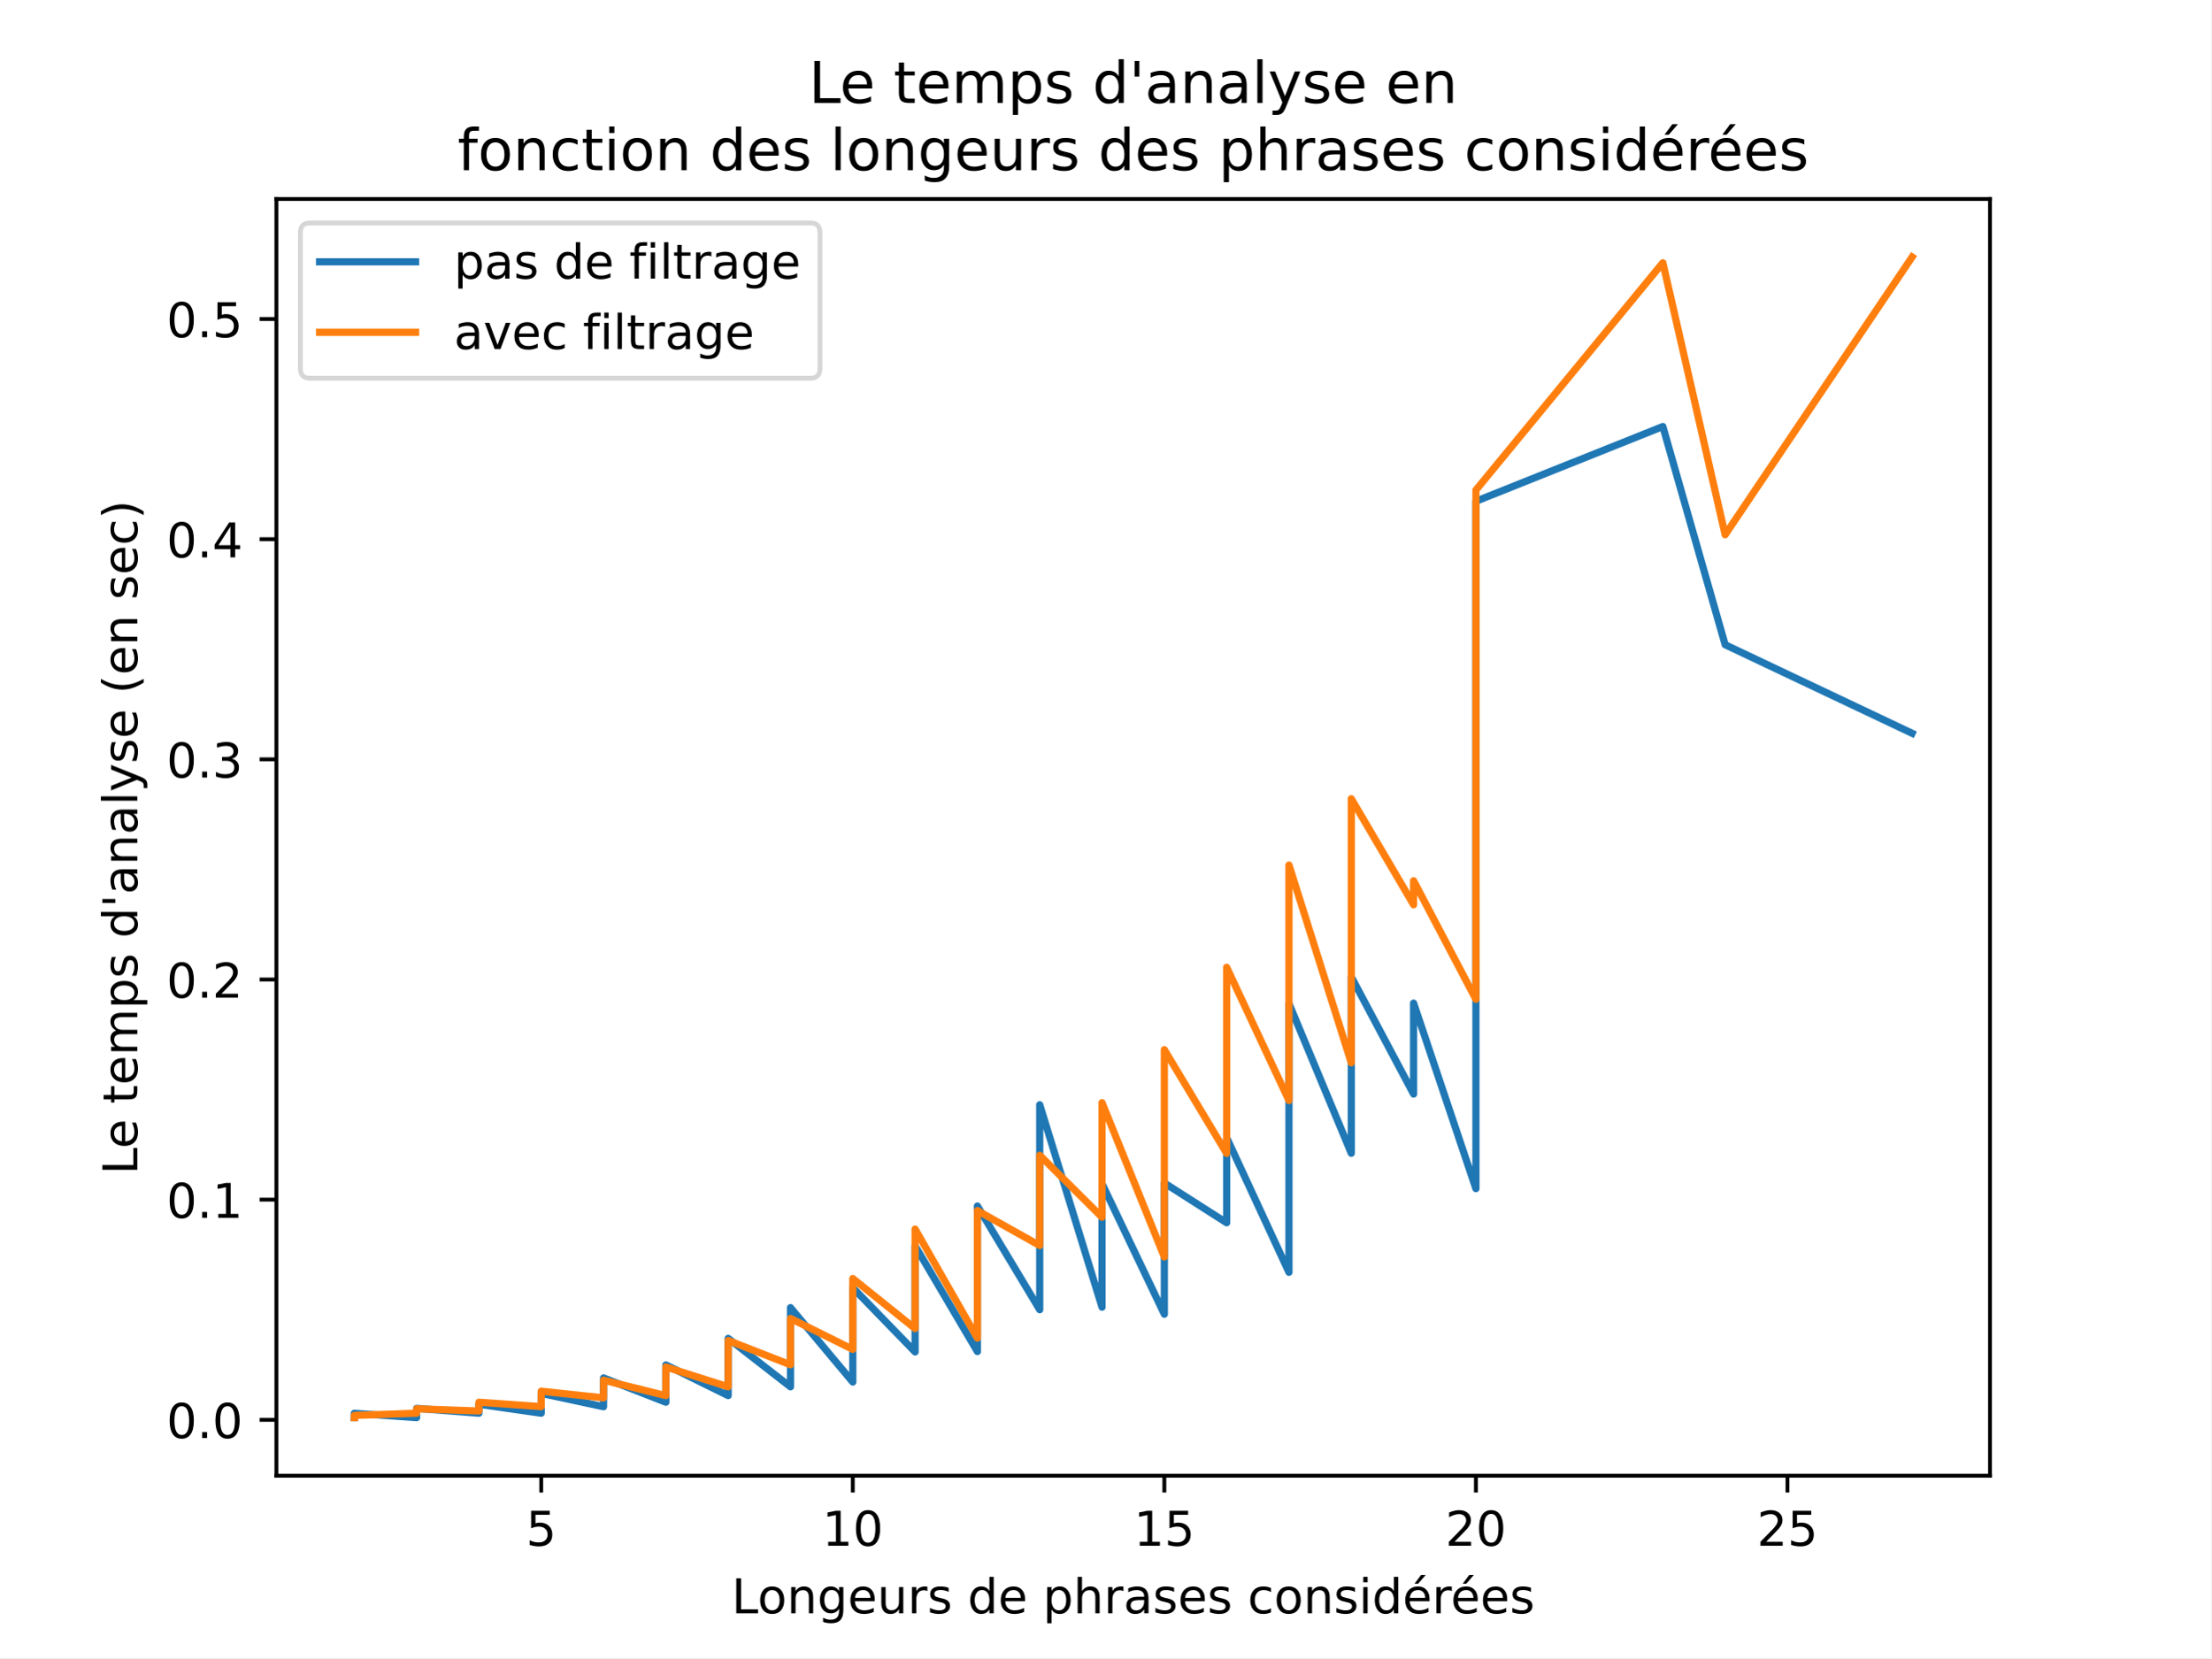
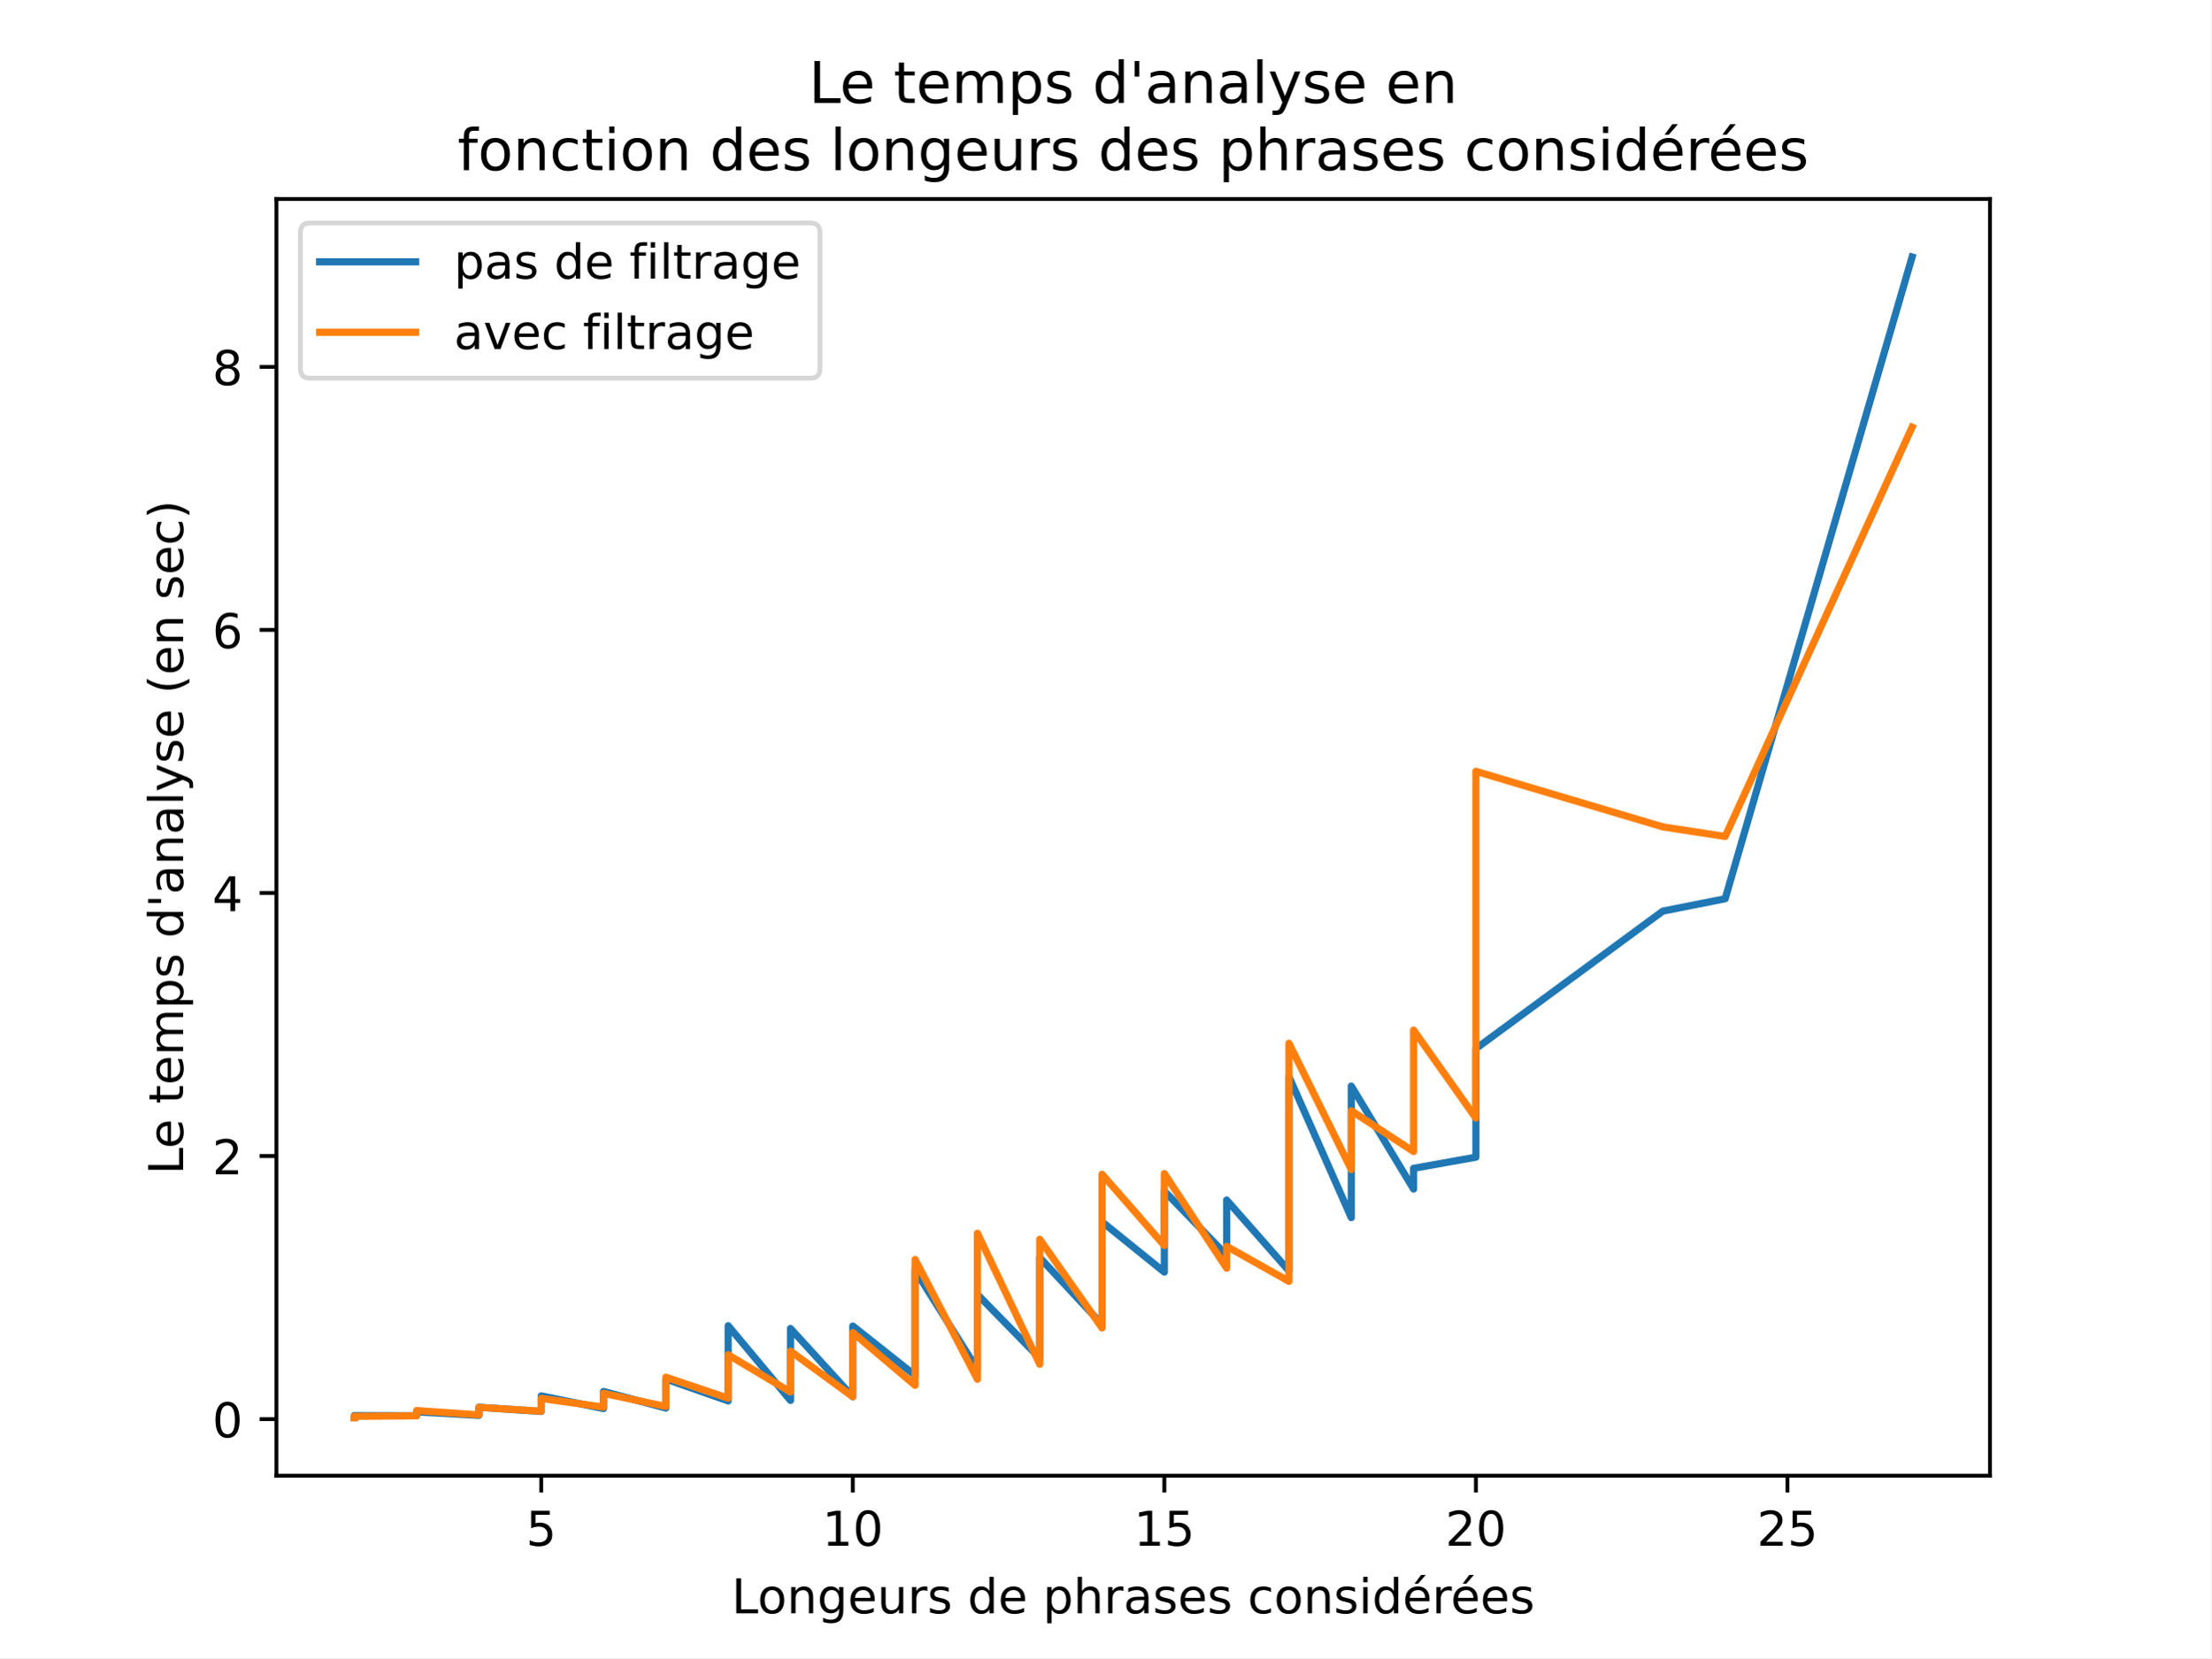
<svg xmlns="http://www.w3.org/2000/svg" xmlns:xlink="http://www.w3.org/1999/xlink" height="345.6pt" version="1.1" viewBox="0 0 460.8 345.6" width="460.8pt">
  <defs>
    <style type="text/css">*{stroke-linecap:butt;stroke-linejoin:round;}</style>
  </defs>
  <g id="figure_1">
    <g id="patch_1">
      <path d="M 0 345.6  L 460.8 345.6  L 460.8 0  L 0 0  z " style="fill:#ffffff;" />
    </g>
    <g id="axes_1">
      <g id="patch_2">
        <path d="M 57.6 307.584  L 414.72 307.584  L 414.72 41.472  L 57.6 41.472  z " style="fill:#ffffff;" />
      </g>
      <g id="matplotlib.axis_1">
        <g id="xtick_1">
          <g id="line2d_1">
            <defs>
-               <path d="M 0 0  L 0 3.5  " id="mab1c00a28d" style="stroke:#000000;stroke-width:0.8;" />
+               <path d="M 0 0  L 0 3.5  " id="me3fa45d43d" style="stroke:#000000;stroke-width:0.8;" />
            </defs>
            <g>
-               <use style="stroke:#000000;stroke-width:0.8;" x="112.791" xlink:href="#mab1c00a28d" y="307.584" />
+               <use style="stroke:#000000;stroke-width:0.8;" x="112.791" xlink:href="#me3fa45d43d" y="307.584" />
            </g>
          </g>
          <g id="text_1">
            <g transform="translate(109.61 322.1824)scale(0.1 -0.1)">
              <defs>
                <path d="M 10.797 72.906  L 49.516 72.906  L 49.516 64.594  L 19.828 64.594  L 19.828 46.734  Q 21.969 47.469 24.109 47.828  Q 26.266 48.188 28.422 48.188  Q 40.625 48.188 47.75 41.5  Q 54.891 34.812 54.891 23.391  Q 54.891 11.625 47.562 5.094  Q 40.234 -1.422 26.906 -1.422  Q 22.312 -1.422 17.547 -0.641  Q 12.797 0.141 7.719 1.703  L 7.719 11.625  Q 12.109 9.234 16.797 8.062  Q 21.484 6.891 26.703 6.891  Q 35.156 6.891 40.078 11.328  Q 45.016 15.766 45.016 23.391  Q 45.016 31 40.078 35.438  Q 35.156 39.891 26.703 39.891  Q 22.75 39.891 18.812 39.016  Q 14.891 38.141 10.797 36.281  z " id="DejaVuSans-53" />
              </defs>
              <use xlink:href="#DejaVuSans-53" />
            </g>
          </g>
        </g>
        <g id="xtick_2">
          <g id="line2d_2">
            <g>
-               <use style="stroke:#000000;stroke-width:0.8;" x="177.722" xlink:href="#mab1c00a28d" y="307.584" />
+               <use style="stroke:#000000;stroke-width:0.8;" x="177.722" xlink:href="#me3fa45d43d" y="307.584" />
            </g>
          </g>
          <g id="text_2">
            <g transform="translate(171.3597 322.1824)scale(0.1 -0.1)">
              <defs>
                <path d="M 12.406 8.297  L 28.516 8.297  L 28.516 63.922  L 10.984 60.406  L 10.984 69.391  L 28.422 72.906  L 38.281 72.906  L 38.281 8.297  L 54.391 8.297  L 54.391 0  L 12.406 0  z " id="DejaVuSans-49" />
                <path d="M 31.781 66.406  Q 24.172 66.406 20.328 58.906  Q 16.5 51.422 16.5 36.375  Q 16.5 21.391 20.328 13.891  Q 24.172 6.391 31.781 6.391  Q 39.453 6.391 43.281 13.891  Q 47.125 21.391 47.125 36.375  Q 47.125 51.422 43.281 58.906  Q 39.453 66.406 31.781 66.406  z M 31.781 74.219  Q 44.047 74.219 50.516 64.516  Q 56.984 54.828 56.984 36.375  Q 56.984 17.969 50.516 8.266  Q 44.047 -1.422 31.781 -1.422  Q 19.531 -1.422 13.062 8.266  Q 6.594 17.969 6.594 36.375  Q 6.594 54.828 13.062 64.516  Q 19.531 74.219 31.781 74.219  z " id="DejaVuSans-48" />
              </defs>
              <use xlink:href="#DejaVuSans-49" />
              <use x="63.623" xlink:href="#DejaVuSans-48" />
            </g>
          </g>
        </g>
        <g id="xtick_3">
          <g id="line2d_3">
            <g>
-               <use style="stroke:#000000;stroke-width:0.8;" x="242.653" xlink:href="#mab1c00a28d" y="307.584" />
+               <use style="stroke:#000000;stroke-width:0.8;" x="242.653" xlink:href="#me3fa45d43d" y="307.584" />
            </g>
          </g>
          <g id="text_3">
            <g transform="translate(236.2906 322.1824)scale(0.1 -0.1)">
              <use xlink:href="#DejaVuSans-49" />
              <use x="63.623" xlink:href="#DejaVuSans-53" />
            </g>
          </g>
        </g>
        <g id="xtick_4">
          <g id="line2d_4">
            <g>
-               <use style="stroke:#000000;stroke-width:0.8;" x="307.584" xlink:href="#mab1c00a28d" y="307.584" />
+               <use style="stroke:#000000;stroke-width:0.8;" x="307.584" xlink:href="#me3fa45d43d" y="307.584" />
            </g>
          </g>
          <g id="text_4">
            <g transform="translate(301.2215 322.1824)scale(0.1 -0.1)">
              <defs>
                <path d="M 19.188 8.297  L 53.609 8.297  L 53.609 0  L 7.328 0  L 7.328 8.297  Q 12.938 14.109 22.625 23.891  Q 32.328 33.688 34.812 36.531  Q 39.547 41.844 41.422 45.531  Q 43.312 49.219 43.312 52.781  Q 43.312 58.594 39.234 62.25  Q 35.156 65.922 28.609 65.922  Q 23.969 65.922 18.812 64.312  Q 13.672 62.703 7.812 59.422  L 7.812 69.391  Q 13.766 71.781 18.938 73  Q 24.125 74.219 28.422 74.219  Q 39.75 74.219 46.484 68.547  Q 53.219 62.891 53.219 53.422  Q 53.219 48.922 51.531 44.891  Q 49.859 40.875 45.406 35.406  Q 44.188 33.984 37.641 27.219  Q 31.109 20.453 19.188 8.297  z " id="DejaVuSans-50" />
              </defs>
              <use xlink:href="#DejaVuSans-50" />
              <use x="63.623" xlink:href="#DejaVuSans-48" />
            </g>
          </g>
        </g>
        <g id="xtick_5">
          <g id="line2d_5">
            <g>
-               <use style="stroke:#000000;stroke-width:0.8;" x="372.515" xlink:href="#mab1c00a28d" y="307.584" />
+               <use style="stroke:#000000;stroke-width:0.8;" x="372.515" xlink:href="#me3fa45d43d" y="307.584" />
            </g>
          </g>
          <g id="text_5">
            <g transform="translate(366.1524 322.1824)scale(0.1 -0.1)">
              <use xlink:href="#DejaVuSans-50" />
              <use x="63.623" xlink:href="#DejaVuSans-53" />
            </g>
          </g>
        </g>
        <g id="text_6">
          <g transform="translate(152.4647 336.2606)scale(0.1 -0.1)">
            <defs>
              <path d="M 9.812 72.906  L 19.672 72.906  L 19.672 8.297  L 55.172 8.297  L 55.172 0  L 9.812 0  z " id="DejaVuSans-76" />
              <path d="M 30.609 48.391  Q 23.391 48.391 19.188 42.75  Q 14.984 37.109 14.984 27.297  Q 14.984 17.484 19.156 11.844  Q 23.344 6.203 30.609 6.203  Q 37.797 6.203 41.984 11.859  Q 46.188 17.531 46.188 27.297  Q 46.188 37.016 41.984 42.703  Q 37.797 48.391 30.609 48.391  z M 30.609 56  Q 42.328 56 49.016 48.375  Q 55.719 40.766 55.719 27.297  Q 55.719 13.875 49.016 6.219  Q 42.328 -1.422 30.609 -1.422  Q 18.844 -1.422 12.172 6.219  Q 5.516 13.875 5.516 27.297  Q 5.516 40.766 12.172 48.375  Q 18.844 56 30.609 56  z " id="DejaVuSans-111" />
              <path d="M 54.891 33.016  L 54.891 0  L 45.906 0  L 45.906 32.719  Q 45.906 40.484 42.875 44.328  Q 39.844 48.188 33.797 48.188  Q 26.516 48.188 22.312 43.547  Q 18.109 38.922 18.109 30.906  L 18.109 0  L 9.078 0  L 9.078 54.688  L 18.109 54.688  L 18.109 46.188  Q 21.344 51.125 25.703 53.562  Q 30.078 56 35.797 56  Q 45.219 56 50.047 50.172  Q 54.891 44.344 54.891 33.016  z " id="DejaVuSans-110" />
              <path d="M 45.406 27.984  Q 45.406 37.75 41.375 43.109  Q 37.359 48.484 30.078 48.484  Q 22.859 48.484 18.828 43.109  Q 14.797 37.75 14.797 27.984  Q 14.797 18.266 18.828 12.891  Q 22.859 7.516 30.078 7.516  Q 37.359 7.516 41.375 12.891  Q 45.406 18.266 45.406 27.984  z M 54.391 6.781  Q 54.391 -7.172 48.188 -13.984  Q 42 -20.797 29.203 -20.797  Q 24.469 -20.797 20.266 -20.094  Q 16.062 -19.391 12.109 -17.922  L 12.109 -9.188  Q 16.062 -11.328 19.922 -12.344  Q 23.781 -13.375 27.781 -13.375  Q 36.625 -13.375 41.016 -8.766  Q 45.406 -4.156 45.406 5.172  L 45.406 9.625  Q 42.625 4.781 38.281 2.391  Q 33.938 0 27.875 0  Q 17.828 0 11.672 7.656  Q 5.516 15.328 5.516 27.984  Q 5.516 40.672 11.672 48.328  Q 17.828 56 27.875 56  Q 33.938 56 38.281 53.609  Q 42.625 51.219 45.406 46.391  L 45.406 54.688  L 54.391 54.688  z " id="DejaVuSans-103" />
              <path d="M 56.203 29.594  L 56.203 25.203  L 14.891 25.203  Q 15.484 15.922 20.484 11.062  Q 25.484 6.203 34.422 6.203  Q 39.594 6.203 44.453 7.469  Q 49.312 8.734 54.109 11.281  L 54.109 2.781  Q 49.266 0.734 44.188 -0.344  Q 39.109 -1.422 33.891 -1.422  Q 20.797 -1.422 13.156 6.188  Q 5.516 13.812 5.516 26.812  Q 5.516 40.234 12.766 48.109  Q 20.016 56 32.328 56  Q 43.359 56 49.781 48.891  Q 56.203 41.797 56.203 29.594  z M 47.219 32.234  Q 47.125 39.594 43.094 43.984  Q 39.062 48.391 32.422 48.391  Q 24.906 48.391 20.391 44.141  Q 15.875 39.891 15.188 32.172  z " id="DejaVuSans-101" />
              <path d="M 8.5 21.578  L 8.5 54.688  L 17.484 54.688  L 17.484 21.922  Q 17.484 14.156 20.5 10.266  Q 23.531 6.391 29.594 6.391  Q 36.859 6.391 41.078 11.031  Q 45.312 15.672 45.312 23.688  L 45.312 54.688  L 54.297 54.688  L 54.297 0  L 45.312 0  L 45.312 8.406  Q 42.047 3.422 37.719 1  Q 33.406 -1.422 27.688 -1.422  Q 18.266 -1.422 13.375 4.438  Q 8.5 10.297 8.5 21.578  z M 31.109 56  z " id="DejaVuSans-117" />
              <path d="M 41.109 46.297  Q 39.594 47.172 37.812 47.578  Q 36.031 48 33.891 48  Q 26.266 48 22.188 43.047  Q 18.109 38.094 18.109 28.812  L 18.109 0  L 9.078 0  L 9.078 54.688  L 18.109 54.688  L 18.109 46.188  Q 20.953 51.172 25.484 53.578  Q 30.031 56 36.531 56  Q 37.453 56 38.578 55.875  Q 39.703 55.766 41.062 55.516  z " id="DejaVuSans-114" />
              <path d="M 44.281 53.078  L 44.281 44.578  Q 40.484 46.531 36.375 47.5  Q 32.281 48.484 27.875 48.484  Q 21.188 48.484 17.844 46.438  Q 14.5 44.391 14.5 40.281  Q 14.5 37.156 16.891 35.375  Q 19.281 33.594 26.516 31.984  L 29.594 31.297  Q 39.156 29.25 43.188 25.516  Q 47.219 21.781 47.219 15.094  Q 47.219 7.469 41.188 3.016  Q 35.156 -1.422 24.609 -1.422  Q 20.219 -1.422 15.453 -0.562  Q 10.688 0.297 5.422 2  L 5.422 11.281  Q 10.406 8.688 15.234 7.391  Q 20.062 6.109 24.812 6.109  Q 31.156 6.109 34.562 8.281  Q 37.984 10.453 37.984 14.406  Q 37.984 18.062 35.516 20.016  Q 33.062 21.969 24.703 23.781  L 21.578 24.516  Q 13.234 26.266 9.516 29.906  Q 5.812 33.547 5.812 39.891  Q 5.812 47.609 11.281 51.797  Q 16.75 56 26.812 56  Q 31.781 56 36.172 55.266  Q 40.578 54.547 44.281 53.078  z " id="DejaVuSans-115" />
              <path id="DejaVuSans-32" />
              <path d="M 45.406 46.391  L 45.406 75.984  L 54.391 75.984  L 54.391 0  L 45.406 0  L 45.406 8.203  Q 42.578 3.328 38.25 0.953  Q 33.938 -1.422 27.875 -1.422  Q 17.969 -1.422 11.734 6.484  Q 5.516 14.406 5.516 27.297  Q 5.516 40.188 11.734 48.094  Q 17.969 56 27.875 56  Q 33.938 56 38.25 53.625  Q 42.578 51.266 45.406 46.391  z M 14.797 27.297  Q 14.797 17.391 18.875 11.75  Q 22.953 6.109 30.078 6.109  Q 37.203 6.109 41.297 11.75  Q 45.406 17.391 45.406 27.297  Q 45.406 37.203 41.297 42.844  Q 37.203 48.484 30.078 48.484  Q 22.953 48.484 18.875 42.844  Q 14.797 37.203 14.797 27.297  z " id="DejaVuSans-100" />
              <path d="M 18.109 8.203  L 18.109 -20.797  L 9.078 -20.797  L 9.078 54.688  L 18.109 54.688  L 18.109 46.391  Q 20.953 51.266 25.266 53.625  Q 29.594 56 35.594 56  Q 45.562 56 51.781 48.094  Q 58.016 40.188 58.016 27.297  Q 58.016 14.406 51.781 6.484  Q 45.562 -1.422 35.594 -1.422  Q 29.594 -1.422 25.266 0.953  Q 20.953 3.328 18.109 8.203  z M 48.688 27.297  Q 48.688 37.203 44.609 42.844  Q 40.531 48.484 33.406 48.484  Q 26.266 48.484 22.188 42.844  Q 18.109 37.203 18.109 27.297  Q 18.109 17.391 22.188 11.75  Q 26.266 6.109 33.406 6.109  Q 40.531 6.109 44.609 11.75  Q 48.688 17.391 48.688 27.297  z " id="DejaVuSans-112" />
              <path d="M 54.891 33.016  L 54.891 0  L 45.906 0  L 45.906 32.719  Q 45.906 40.484 42.875 44.328  Q 39.844 48.188 33.797 48.188  Q 26.516 48.188 22.312 43.547  Q 18.109 38.922 18.109 30.906  L 18.109 0  L 9.078 0  L 9.078 75.984  L 18.109 75.984  L 18.109 46.188  Q 21.344 51.125 25.703 53.562  Q 30.078 56 35.797 56  Q 45.219 56 50.047 50.172  Q 54.891 44.344 54.891 33.016  z " id="DejaVuSans-104" />
              <path d="M 34.281 27.484  Q 23.391 27.484 19.188 25  Q 14.984 22.516 14.984 16.5  Q 14.984 11.719 18.141 8.906  Q 21.297 6.109 26.703 6.109  Q 34.188 6.109 38.703 11.406  Q 43.219 16.703 43.219 25.484  L 43.219 27.484  z M 52.203 31.203  L 52.203 0  L 43.219 0  L 43.219 8.297  Q 40.141 3.328 35.547 0.953  Q 30.953 -1.422 24.312 -1.422  Q 15.922 -1.422 10.953 3.297  Q 6 8.016 6 15.922  Q 6 25.141 12.172 29.828  Q 18.359 34.516 30.609 34.516  L 43.219 34.516  L 43.219 35.406  Q 43.219 41.609 39.141 45  Q 35.062 48.391 27.688 48.391  Q 23 48.391 18.547 47.266  Q 14.109 46.141 10.016 43.891  L 10.016 52.203  Q 14.938 54.109 19.578 55.047  Q 24.219 56 28.609 56  Q 40.484 56 46.344 49.844  Q 52.203 43.703 52.203 31.203  z " id="DejaVuSans-97" />
              <path d="M 48.781 52.594  L 48.781 44.188  Q 44.969 46.297 41.141 47.344  Q 37.312 48.391 33.406 48.391  Q 24.656 48.391 19.812 42.844  Q 14.984 37.312 14.984 27.297  Q 14.984 17.281 19.812 11.734  Q 24.656 6.203 33.406 6.203  Q 37.312 6.203 41.141 7.25  Q 44.969 8.297 48.781 10.406  L 48.781 2.094  Q 45.016 0.344 40.984 -0.531  Q 36.969 -1.422 32.422 -1.422  Q 20.062 -1.422 12.781 6.344  Q 5.516 14.109 5.516 27.297  Q 5.516 40.672 12.859 48.328  Q 20.219 56 33.016 56  Q 37.156 56 41.109 55.141  Q 45.062 54.297 48.781 52.594  z " id="DejaVuSans-99" />
              <path d="M 9.422 54.688  L 18.406 54.688  L 18.406 0  L 9.422 0  z M 9.422 75.984  L 18.406 75.984  L 18.406 64.594  L 9.422 64.594  z " id="DejaVuSans-105" />
              <path d="M 56.203 29.594  L 56.203 25.203  L 14.891 25.203  Q 15.484 15.922 20.484 11.062  Q 25.484 6.203 34.422 6.203  Q 39.594 6.203 44.453 7.469  Q 49.312 8.734 54.109 11.281  L 54.109 2.781  Q 49.266 0.734 44.188 -0.344  Q 39.109 -1.422 33.891 -1.422  Q 20.797 -1.422 13.156 6.188  Q 5.516 13.812 5.516 26.812  Q 5.516 40.234 12.766 48.109  Q 20.016 56 32.328 56  Q 43.359 56 49.781 48.891  Q 56.203 41.797 56.203 29.594  z M 47.219 32.234  Q 47.125 39.594 43.094 43.984  Q 39.062 48.391 32.422 48.391  Q 24.906 48.391 20.391 44.141  Q 15.875 39.891 15.188 32.172  z M 38.578 79.984  L 48.297 79.984  L 32.375 61.625  L 24.906 61.625  z " id="DejaVuSans-233" />
            </defs>
            <use xlink:href="#DejaVuSans-76" />
            <use x="53.963" xlink:href="#DejaVuSans-111" />
            <use x="115.145" xlink:href="#DejaVuSans-110" />
            <use x="178.523" xlink:href="#DejaVuSans-103" />
            <use x="242" xlink:href="#DejaVuSans-101" />
            <use x="303.523" xlink:href="#DejaVuSans-117" />
            <use x="366.902" xlink:href="#DejaVuSans-114" />
            <use x="408.016" xlink:href="#DejaVuSans-115" />
            <use x="460.115" xlink:href="#DejaVuSans-32" />
            <use x="491.902" xlink:href="#DejaVuSans-100" />
            <use x="555.379" xlink:href="#DejaVuSans-101" />
            <use x="616.902" xlink:href="#DejaVuSans-32" />
            <use x="648.689" xlink:href="#DejaVuSans-112" />
            <use x="712.166" xlink:href="#DejaVuSans-104" />
            <use x="775.545" xlink:href="#DejaVuSans-114" />
            <use x="816.658" xlink:href="#DejaVuSans-97" />
            <use x="877.938" xlink:href="#DejaVuSans-115" />
            <use x="930.037" xlink:href="#DejaVuSans-101" />
            <use x="991.561" xlink:href="#DejaVuSans-115" />
            <use x="1043.66" xlink:href="#DejaVuSans-32" />
            <use x="1075.447" xlink:href="#DejaVuSans-99" />
            <use x="1130.428" xlink:href="#DejaVuSans-111" />
            <use x="1191.609" xlink:href="#DejaVuSans-110" />
            <use x="1254.988" xlink:href="#DejaVuSans-115" />
            <use x="1307.088" xlink:href="#DejaVuSans-105" />
            <use x="1334.871" xlink:href="#DejaVuSans-100" />
            <use x="1398.348" xlink:href="#DejaVuSans-233" />
            <use x="1459.871" xlink:href="#DejaVuSans-114" />
            <use x="1498.734" xlink:href="#DejaVuSans-233" />
            <use x="1560.258" xlink:href="#DejaVuSans-101" />
            <use x="1621.781" xlink:href="#DejaVuSans-115" />
          </g>
        </g>
      </g>
      <g id="matplotlib.axis_2">
        <g id="ytick_1">
          <g id="line2d_6">
            <defs>
-               <path d="M 0 0  L -3.5 0  " id="mb4a39057bc" style="stroke:#000000;stroke-width:0.8;" />
+               <path d="M 0 0  L -3.5 0  " id="m466c203f0f" style="stroke:#000000;stroke-width:0.8;" />
            </defs>
            <g>
-               <use style="stroke:#000000;stroke-width:0.8;" x="57.6" xlink:href="#mb4a39057bc" y="295.937" />
+               <use style="stroke:#000000;stroke-width:0.8;" x="57.6" xlink:href="#m466c203f0f" y="295.789" />
            </g>
          </g>
          <g id="text_7">
-             <g transform="translate(34.69687 299.7364)scale(0.1 -0.1)">
-               <defs>
-                 <path d="M 10.688 12.406  L 21 12.406  L 21 0  L 10.688 0  z " id="DejaVuSans-46" />
-               </defs>
+             <g transform="translate(44.2375 299.5887)scale(0.1 -0.1)">
              <use xlink:href="#DejaVuSans-48" />
-               <use x="63.623" xlink:href="#DejaVuSans-46" />
-               <use x="95.41" xlink:href="#DejaVuSans-48" />
            </g>
          </g>
        </g>
        <g id="ytick_2">
          <g id="line2d_7">
            <g>
-               <use style="stroke:#000000;stroke-width:0.8;" x="57.6" xlink:href="#mb4a39057bc" y="250.047" />
+               <use style="stroke:#000000;stroke-width:0.8;" x="57.6" xlink:href="#m466c203f0f" y="240.956" />
            </g>
          </g>
          <g id="text_8">
-             <g transform="translate(34.69687 253.8458)scale(0.1 -0.1)">
-               <use xlink:href="#DejaVuSans-48" />
-               <use x="63.623" xlink:href="#DejaVuSans-46" />
-               <use x="95.41" xlink:href="#DejaVuSans-49" />
+             <g transform="translate(44.2375 244.7557)scale(0.1 -0.1)">
+               <use xlink:href="#DejaVuSans-50" />
            </g>
          </g>
        </g>
        <g id="ytick_3">
          <g id="line2d_8">
            <g>
-               <use style="stroke:#000000;stroke-width:0.8;" x="57.6" xlink:href="#mb4a39057bc" y="204.156" />
+               <use style="stroke:#000000;stroke-width:0.8;" x="57.6" xlink:href="#m466c203f0f" y="186.124" />
            </g>
          </g>
          <g id="text_9">
-             <g transform="translate(34.69687 207.9552)scale(0.1 -0.1)">
-               <use xlink:href="#DejaVuSans-48" />
-               <use x="63.623" xlink:href="#DejaVuSans-46" />
-               <use x="95.41" xlink:href="#DejaVuSans-50" />
+             <g transform="translate(44.2375 189.9227)scale(0.1 -0.1)">
+               <defs>
+                 <path d="M 37.797 64.312  L 12.891 25.391  L 37.797 25.391  z M 35.203 72.906  L 47.609 72.906  L 47.609 25.391  L 58.016 25.391  L 58.016 17.188  L 47.609 17.188  L 47.609 0  L 37.797 0  L 37.797 17.188  L 4.891 17.188  L 4.891 26.703  z " id="DejaVuSans-52" />
+               </defs>
+               <use xlink:href="#DejaVuSans-52" />
            </g>
          </g>
        </g>
        <g id="ytick_4">
          <g id="line2d_9">
            <g>
-               <use style="stroke:#000000;stroke-width:0.8;" x="57.6" xlink:href="#mb4a39057bc" y="158.265" />
+               <use style="stroke:#000000;stroke-width:0.8;" x="57.6" xlink:href="#m466c203f0f" y="131.291" />
            </g>
          </g>
          <g id="text_10">
-             <g transform="translate(34.69687 162.0646)scale(0.1 -0.1)">
-               <defs>
-                 <path d="M 40.578 39.312  Q 47.656 37.797 51.625 33  Q 55.609 28.219 55.609 21.188  Q 55.609 10.406 48.188 4.484  Q 40.766 -1.422 27.094 -1.422  Q 22.516 -1.422 17.656 -0.516  Q 12.797 0.391 7.625 2.203  L 7.625 11.719  Q 11.719 9.328 16.594 8.109  Q 21.484 6.891 26.812 6.891  Q 36.078 6.891 40.938 10.547  Q 45.797 14.203 45.797 21.188  Q 45.797 27.641 41.281 31.266  Q 36.766 34.906 28.719 34.906  L 20.219 34.906  L 20.219 43.016  L 29.109 43.016  Q 36.375 43.016 40.234 45.922  Q 44.094 48.828 44.094 54.297  Q 44.094 59.906 40.109 62.906  Q 36.141 65.922 28.719 65.922  Q 24.656 65.922 20.016 65.031  Q 15.375 64.156 9.812 62.312  L 9.812 71.094  Q 15.438 72.656 20.344 73.438  Q 25.25 74.219 29.594 74.219  Q 40.828 74.219 47.359 69.109  Q 53.906 64.016 53.906 55.328  Q 53.906 49.266 50.438 45.094  Q 46.969 40.922 40.578 39.312  z " id="DejaVuSans-51" />
-               </defs>
-               <use xlink:href="#DejaVuSans-48" />
-               <use x="63.623" xlink:href="#DejaVuSans-46" />
-               <use x="95.41" xlink:href="#DejaVuSans-51" />
+             <g transform="translate(44.2375 135.0898)scale(0.1 -0.1)">
+               <defs>
+                 <path d="M 33.016 40.375  Q 26.375 40.375 22.484 35.828  Q 18.609 31.297 18.609 23.391  Q 18.609 15.531 22.484 10.953  Q 26.375 6.391 33.016 6.391  Q 39.656 6.391 43.531 10.953  Q 47.406 15.531 47.406 23.391  Q 47.406 31.297 43.531 35.828  Q 39.656 40.375 33.016 40.375  z M 52.594 71.297  L 52.594 62.312  Q 48.875 64.062 45.094 64.984  Q 41.312 65.922 37.594 65.922  Q 27.828 65.922 22.672 59.328  Q 17.531 52.734 16.797 39.406  Q 19.672 43.656 24.016 45.922  Q 28.375 48.188 33.594 48.188  Q 44.578 48.188 50.953 41.516  Q 57.328 34.859 57.328 23.391  Q 57.328 12.156 50.688 5.359  Q 44.047 -1.422 33.016 -1.422  Q 20.359 -1.422 13.672 8.266  Q 6.984 17.969 6.984 36.375  Q 6.984 53.656 15.188 63.938  Q 23.391 74.219 37.203 74.219  Q 40.922 74.219 44.703 73.484  Q 48.484 72.75 52.594 71.297  z " id="DejaVuSans-54" />
+               </defs>
+               <use xlink:href="#DejaVuSans-54" />
            </g>
          </g>
        </g>
        <g id="ytick_5">
          <g id="line2d_10">
            <g>
-               <use style="stroke:#000000;stroke-width:0.8;" x="57.6" xlink:href="#mb4a39057bc" y="112.375" />
+               <use style="stroke:#000000;stroke-width:0.8;" x="57.6" xlink:href="#m466c203f0f" y="76.458" />
            </g>
          </g>
          <g id="text_11">
-             <g transform="translate(34.69687 116.1741)scale(0.1 -0.1)">
-               <defs>
-                 <path d="M 37.797 64.312  L 12.891 25.391  L 37.797 25.391  z M 35.203 72.906  L 47.609 72.906  L 47.609 25.391  L 58.016 25.391  L 58.016 17.188  L 47.609 17.188  L 47.609 0  L 37.797 0  L 37.797 17.188  L 4.891 17.188  L 4.891 26.703  z " id="DejaVuSans-52" />
-               </defs>
-               <use xlink:href="#DejaVuSans-48" />
-               <use x="63.623" xlink:href="#DejaVuSans-46" />
-               <use x="95.41" xlink:href="#DejaVuSans-52" />
-             </g>
-           </g>
-         </g>
-         <g id="ytick_6">
-           <g id="line2d_11">
-             <g>
-               <use style="stroke:#000000;stroke-width:0.8;" x="57.6" xlink:href="#mb4a39057bc" y="66.484" />
-             </g>
-           </g>
-           <g id="text_12">
-             <g transform="translate(34.69687 70.28348)scale(0.1 -0.1)">
-               <use xlink:href="#DejaVuSans-48" />
-               <use x="63.623" xlink:href="#DejaVuSans-46" />
-               <use x="95.41" xlink:href="#DejaVuSans-53" />
-             </g>
-           </g>
-         </g>
-         <g id="text_13">
-           <g transform="translate(28.61719 244.7975)rotate(-90)scale(0.1 -0.1)">
+             <g transform="translate(44.2375 80.25679)scale(0.1 -0.1)">
+               <defs>
+                 <path d="M 31.781 34.625  Q 24.75 34.625 20.719 30.859  Q 16.703 27.094 16.703 20.516  Q 16.703 13.922 20.719 10.156  Q 24.75 6.391 31.781 6.391  Q 38.812 6.391 42.859 10.172  Q 46.922 13.969 46.922 20.516  Q 46.922 27.094 42.891 30.859  Q 38.875 34.625 31.781 34.625  z M 21.922 38.812  Q 15.578 40.375 12.031 44.719  Q 8.5 49.078 8.5 55.328  Q 8.5 64.062 14.719 69.141  Q 20.953 74.219 31.781 74.219  Q 42.672 74.219 48.875 69.141  Q 55.078 64.062 55.078 55.328  Q 55.078 49.078 51.531 44.719  Q 48 40.375 41.703 38.812  Q 48.828 37.156 52.797 32.312  Q 56.781 27.484 56.781 20.516  Q 56.781 9.906 50.312 4.234  Q 43.844 -1.422 31.781 -1.422  Q 19.734 -1.422 13.25 4.234  Q 6.781 9.906 6.781 20.516  Q 6.781 27.484 10.781 32.312  Q 14.797 37.156 21.922 38.812  z M 18.312 54.391  Q 18.312 48.734 21.844 45.562  Q 25.391 42.391 31.781 42.391  Q 38.141 42.391 41.719 45.562  Q 45.312 48.734 45.312 54.391  Q 45.312 60.062 41.719 63.234  Q 38.141 66.406 31.781 66.406  Q 25.391 66.406 21.844 63.234  Q 18.312 60.062 18.312 54.391  z " id="DejaVuSans-56" />
+               </defs>
+               <use xlink:href="#DejaVuSans-56" />
+             </g>
+           </g>
+         </g>
+         <g id="text_12">
+           <g transform="translate(38.15781 244.7975)rotate(-90)scale(0.1 -0.1)">
            <defs>
              <path d="M 18.312 70.219  L 18.312 54.688  L 36.812 54.688  L 36.812 47.703  L 18.312 47.703  L 18.312 18.016  Q 18.312 11.328 20.141 9.422  Q 21.969 7.516 27.594 7.516  L 36.812 7.516  L 36.812 0  L 27.594 0  Q 17.188 0 13.234 3.875  Q 9.281 7.766 9.281 18.016  L 9.281 47.703  L 2.688 47.703  L 2.688 54.688  L 9.281 54.688  L 9.281 70.219  z " id="DejaVuSans-116" />
              <path d="M 52 44.188  Q 55.375 50.25 60.062 53.125  Q 64.75 56 71.094 56  Q 79.641 56 84.281 50.016  Q 88.922 44.047 88.922 33.016  L 88.922 0  L 79.891 0  L 79.891 32.719  Q 79.891 40.578 77.094 44.375  Q 74.312 48.188 68.609 48.188  Q 61.625 48.188 57.562 43.547  Q 53.516 38.922 53.516 30.906  L 53.516 0  L 44.484 0  L 44.484 32.719  Q 44.484 40.625 41.703 44.406  Q 38.922 48.188 33.109 48.188  Q 26.219 48.188 22.156 43.531  Q 18.109 38.875 18.109 30.906  L 18.109 0  L 9.078 0  L 9.078 54.688  L 18.109 54.688  L 18.109 46.188  Q 21.188 51.219 25.484 53.609  Q 29.781 56 35.688 56  Q 41.656 56 45.828 52.969  Q 50 49.953 52 44.188  z " id="DejaVuSans-109" />
              <path d="M 17.922 72.906  L 17.922 45.797  L 9.625 45.797  L 9.625 72.906  z " id="DejaVuSans-39" />
              <path d="M 9.422 75.984  L 18.406 75.984  L 18.406 0  L 9.422 0  z " id="DejaVuSans-108" />
              <path d="M 32.172 -5.078  Q 28.375 -14.844 24.75 -17.812  Q 21.141 -20.797 15.094 -20.797  L 7.906 -20.797  L 7.906 -13.281  L 13.188 -13.281  Q 16.891 -13.281 18.938 -11.516  Q 21 -9.766 23.484 -3.219  L 25.094 0.875  L 2.984 54.688  L 12.5 54.688  L 29.594 11.922  L 46.688 54.688  L 56.203 54.688  z " id="DejaVuSans-121" />
              <path d="M 31 75.875  Q 24.469 64.656 21.281 53.656  Q 18.109 42.672 18.109 31.391  Q 18.109 20.125 21.312 9.062  Q 24.516 -2 31 -13.188  L 23.188 -13.188  Q 15.875 -1.703 12.234 9.375  Q 8.594 20.453 8.594 31.391  Q 8.594 42.281 12.203 53.312  Q 15.828 64.359 23.188 75.875  z " id="DejaVuSans-40" />
              <path d="M 8.016 75.875  L 15.828 75.875  Q 23.141 64.359 26.781 53.312  Q 30.422 42.281 30.422 31.391  Q 30.422 20.453 26.781 9.375  Q 23.141 -1.703 15.828 -13.188  L 8.016 -13.188  Q 14.5 -2 17.703 9.062  Q 20.906 20.125 20.906 31.391  Q 20.906 42.672 17.703 53.656  Q 14.5 64.656 8.016 75.875  z " id="DejaVuSans-41" />
            </defs>
            <use xlink:href="#DejaVuSans-76" />
            <use x="53.963" xlink:href="#DejaVuSans-101" />
            <use x="115.486" xlink:href="#DejaVuSans-32" />
            <use x="147.273" xlink:href="#DejaVuSans-116" />
            <use x="186.482" xlink:href="#DejaVuSans-101" />
            <use x="248.006" xlink:href="#DejaVuSans-109" />
            <use x="345.418" xlink:href="#DejaVuSans-112" />
            <use x="408.895" xlink:href="#DejaVuSans-115" />
            <use x="460.994" xlink:href="#DejaVuSans-32" />
            <use x="492.781" xlink:href="#DejaVuSans-100" />
            <use x="556.258" xlink:href="#DejaVuSans-39" />
            <use x="583.748" xlink:href="#DejaVuSans-97" />
            <use x="645.027" xlink:href="#DejaVuSans-110" />
            <use x="708.406" xlink:href="#DejaVuSans-97" />
            <use x="769.686" xlink:href="#DejaVuSans-108" />
            <use x="797.469" xlink:href="#DejaVuSans-121" />
            <use x="856.648" xlink:href="#DejaVuSans-115" />
            <use x="908.748" xlink:href="#DejaVuSans-101" />
            <use x="970.271" xlink:href="#DejaVuSans-32" />
            <use x="1002.059" xlink:href="#DejaVuSans-40" />
            <use x="1041.072" xlink:href="#DejaVuSans-101" />
            <use x="1102.596" xlink:href="#DejaVuSans-110" />
            <use x="1165.975" xlink:href="#DejaVuSans-32" />
            <use x="1197.762" xlink:href="#DejaVuSans-115" />
            <use x="1249.861" xlink:href="#DejaVuSans-101" />
            <use x="1311.385" xlink:href="#DejaVuSans-99" />
            <use x="1366.365" xlink:href="#DejaVuSans-41" />
          </g>
        </g>
      </g>
+       <g id="line2d_11">
+         <path clip-path="url(#pe9f4a4d46f)" d="M 73.833 295.488  L 73.833 295.051  L 86.819 295.074  L 86.819 294.965  L 86.819 294.282  L 99.805 295.022  L 99.805 293.316  L 112.791 294.198  L 112.791 294.116  L 112.791 290.949  L 125.777 293.595  L 125.777 290.032  L 138.764 293.487  L 138.764 287.436  L 151.75 291.998  L 151.75 276.323  L 164.736 291.896  L 164.736 276.902  L 177.722 291.124  L 177.722 276.384  L 190.708 286.679  L 190.708 264.772  L 203.695 285.439  L 203.695 269.798  L 216.681 283.085  L 216.681 262.112  L 229.667 276.063  L 229.667 254.666  L 242.653 265.144  L 242.653 248.255  L 255.639 261.65  L 255.639 250.131  L 268.625 264.881  L 268.625 224.419  L 281.612 253.789  L 281.612 226.374  L 294.598 247.839  L 294.598 243.518  L 307.584 241.193  L 307.584 218.564  L 346.543 189.902  L 359.529 187.328  L 398.487 53.568  L 398.487 53.568  " style="fill:none;stroke:#1f77b4;stroke-linecap:square;stroke-width:1.5;" />
+       </g>
      <g id="line2d_12">
-         <path clip-path="url(#p7ee73471a3)" d="M 73.833 295.478  L 73.833 294.58  L 86.819 295.478  L 86.819 293.547  L 99.805 294.561  L 99.805 294.561  L 99.805 292.698  L 112.791 294.561  L 112.791 290.424  L 125.777 293.208  L 125.777 293.184  L 125.777 287.203  L 138.764 292.266  L 138.764 284.491  L 151.75 290.889  L 151.75 278.958  L 164.736 289.06  L 164.736 289.05  L 164.736 272.55  L 177.722 288.06  L 177.722 268.402  L 190.708 281.788  L 190.708 259.683  L 203.695 281.711  L 203.695 251.371  L 216.681 272.988  L 216.681 230.266  L 229.667 272.465  L 229.667 246.717  L 242.653 273.928  L 242.653 246.575  L 255.639 254.867  L 255.639 237.118  L 268.625 265.191  L 268.625 209.178  L 281.612 240.381  L 281.612 203.602  L 294.598 228.04  L 294.598 209.079  L 307.584 247.752  L 307.584 104.472  L 346.543 88.895  L 359.529 134.379  L 398.487 152.837  L 398.487 152.837  " style="fill:none;stroke:#1f77b4;stroke-linecap:square;stroke-width:1.5;" />
-       </g>
-       <g id="line2d_13">
-         <path clip-path="url(#p7ee73471a3)" d="M 73.833 295.488  L 73.833 295.019  L 73.833 295.019  L 86.819 294.558  L 86.819 293.633  L 99.805 294.101  L 99.805 292.266  L 112.791 293.184  L 112.791 293.183  L 112.791 289.968  L 125.777 291.361  L 125.777 291.348  L 125.777 287.674  L 138.764 290.889  L 138.764 290.887  L 138.764 284.924  L 151.75 289.054  L 151.75 279.392  L 164.736 284.465  L 164.736 274.807  L 177.722 281.25  L 177.722 266.484  L 190.708 276.921  L 190.708 256.186  L 203.695 278.912  L 203.695 252.334  L 216.681 259.607  L 216.681 240.792  L 229.667 253.714  L 229.667 229.823  L 242.653 262.001  L 242.653 218.788  L 255.639 240.411  L 255.639 201.612  L 268.625 229.393  L 268.625 180.301  L 281.612 221.53  L 281.612 166.477  L 294.598 188.582  L 294.598 183.581  L 307.584 208.285  L 307.584 102.147  L 346.543 54.765  L 359.529 111.457  L 398.487 53.568  L 398.487 53.568  " style="fill:none;stroke:#ff7f0e;stroke-linecap:square;stroke-width:1.5;" />
+         <path clip-path="url(#pe9f4a4d46f)" d="M 73.833 295.488  L 73.833 295.207  L 86.819 295.104  L 86.819 294.006  L 99.805 294.912  L 99.805 293.344  L 112.791 294.141  L 112.791 294.089  L 112.791 291.48  L 125.777 293.292  L 125.777 293.267  L 125.777 290.425  L 138.764 293.157  L 138.764 287.054  L 151.75 291.428  L 151.75 291.344  L 151.75 282.383  L 164.736 290.141  L 164.736 281.621  L 177.722 291.123  L 177.722 277.749  L 190.708 288.752  L 190.708 262.519  L 203.695 287.482  L 203.695 257.041  L 216.681 284.35  L 216.681 258.307  L 229.667 276.788  L 229.667 276.713  L 229.667 244.744  L 242.653 259.613  L 242.653 244.607  L 255.639 264.334  L 255.639 259.77  L 268.625 267.077  L 268.625 217.459  L 281.612 243.78  L 281.612 231.518  L 294.598 240.019  L 294.598 214.713  L 307.584 233.054  L 307.584 160.766  L 346.543 172.35  L 359.529 174.343  L 398.487 89.048  L 398.487 89.048  " style="fill:none;stroke:#ff7f0e;stroke-linecap:square;stroke-width:1.5;" />
      </g>
      <g id="patch_3">
        <path d="M 57.6 307.584  L 57.6 41.472  " style="fill:none;stroke:#000000;stroke-linecap:square;stroke-linejoin:miter;stroke-width:0.8;" />
      </g>
      <g id="patch_4">
        <path d="M 414.72 307.584  L 414.72 41.472  " style="fill:none;stroke:#000000;stroke-linecap:square;stroke-linejoin:miter;stroke-width:0.8;" />
      </g>
      <g id="patch_5">
        <path d="M 57.6 307.584  L 414.72 307.584  " style="fill:none;stroke:#000000;stroke-linecap:square;stroke-linejoin:miter;stroke-width:0.8;" />
      </g>
      <g id="patch_6">
        <path d="M 57.6 41.472  L 414.72 41.472  " style="fill:none;stroke:#000000;stroke-linecap:square;stroke-linejoin:miter;stroke-width:0.8;" />
      </g>
-       <g id="text_14">
+       <g id="text_13">
        <g transform="translate(168.5419 21.45863)scale(0.12 -0.12)">
          <use xlink:href="#DejaVuSans-76" />
          <use x="53.963" xlink:href="#DejaVuSans-101" />
          <use x="115.486" xlink:href="#DejaVuSans-32" />
          <use x="147.273" xlink:href="#DejaVuSans-116" />
          <use x="186.482" xlink:href="#DejaVuSans-101" />
          <use x="248.006" xlink:href="#DejaVuSans-109" />
          <use x="345.418" xlink:href="#DejaVuSans-112" />
          <use x="408.895" xlink:href="#DejaVuSans-115" />
          <use x="460.994" xlink:href="#DejaVuSans-32" />
          <use x="492.781" xlink:href="#DejaVuSans-100" />
          <use x="556.258" xlink:href="#DejaVuSans-39" />
          <use x="583.748" xlink:href="#DejaVuSans-97" />
          <use x="645.027" xlink:href="#DejaVuSans-110" />
          <use x="708.406" xlink:href="#DejaVuSans-97" />
          <use x="769.686" xlink:href="#DejaVuSans-108" />
          <use x="797.469" xlink:href="#DejaVuSans-121" />
          <use x="856.648" xlink:href="#DejaVuSans-115" />
          <use x="908.748" xlink:href="#DejaVuSans-101" />
          <use x="970.271" xlink:href="#DejaVuSans-32" />
          <use x="1002.059" xlink:href="#DejaVuSans-101" />
          <use x="1063.582" xlink:href="#DejaVuSans-110" />
        </g>
        <g transform="translate(95.35313 35.472)scale(0.12 -0.12)">
          <defs>
            <path d="M 37.109 75.984  L 37.109 68.5  L 28.516 68.5  Q 23.688 68.5 21.797 66.547  Q 19.922 64.594 19.922 59.516  L 19.922 54.688  L 34.719 54.688  L 34.719 47.703  L 19.922 47.703  L 19.922 0  L 10.891 0  L 10.891 47.703  L 2.297 47.703  L 2.297 54.688  L 10.891 54.688  L 10.891 58.5  Q 10.891 67.625 15.141 71.797  Q 19.391 75.984 28.609 75.984  z " id="DejaVuSans-102" />
          </defs>
          <use xlink:href="#DejaVuSans-102" />
          <use x="35.205" xlink:href="#DejaVuSans-111" />
          <use x="96.387" xlink:href="#DejaVuSans-110" />
          <use x="159.766" xlink:href="#DejaVuSans-99" />
          <use x="214.746" xlink:href="#DejaVuSans-116" />
          <use x="253.955" xlink:href="#DejaVuSans-105" />
          <use x="281.738" xlink:href="#DejaVuSans-111" />
          <use x="342.92" xlink:href="#DejaVuSans-110" />
          <use x="406.299" xlink:href="#DejaVuSans-32" />
          <use x="438.086" xlink:href="#DejaVuSans-100" />
          <use x="501.562" xlink:href="#DejaVuSans-101" />
          <use x="563.086" xlink:href="#DejaVuSans-115" />
          <use x="615.186" xlink:href="#DejaVuSans-32" />
          <use x="646.973" xlink:href="#DejaVuSans-108" />
          <use x="674.756" xlink:href="#DejaVuSans-111" />
          <use x="735.938" xlink:href="#DejaVuSans-110" />
          <use x="799.316" xlink:href="#DejaVuSans-103" />
          <use x="862.793" xlink:href="#DejaVuSans-101" />
          <use x="924.316" xlink:href="#DejaVuSans-117" />
          <use x="987.695" xlink:href="#DejaVuSans-114" />
          <use x="1028.809" xlink:href="#DejaVuSans-115" />
          <use x="1080.908" xlink:href="#DejaVuSans-32" />
          <use x="1112.695" xlink:href="#DejaVuSans-100" />
          <use x="1176.172" xlink:href="#DejaVuSans-101" />
          <use x="1237.695" xlink:href="#DejaVuSans-115" />
          <use x="1289.795" xlink:href="#DejaVuSans-32" />
          <use x="1321.582" xlink:href="#DejaVuSans-112" />
          <use x="1385.059" xlink:href="#DejaVuSans-104" />
          <use x="1448.438" xlink:href="#DejaVuSans-114" />
          <use x="1489.551" xlink:href="#DejaVuSans-97" />
          <use x="1550.83" xlink:href="#DejaVuSans-115" />
          <use x="1602.93" xlink:href="#DejaVuSans-101" />
          <use x="1664.453" xlink:href="#DejaVuSans-115" />
          <use x="1716.553" xlink:href="#DejaVuSans-32" />
          <use x="1748.34" xlink:href="#DejaVuSans-99" />
          <use x="1803.32" xlink:href="#DejaVuSans-111" />
          <use x="1864.502" xlink:href="#DejaVuSans-110" />
          <use x="1927.881" xlink:href="#DejaVuSans-115" />
          <use x="1979.98" xlink:href="#DejaVuSans-105" />
          <use x="2007.764" xlink:href="#DejaVuSans-100" />
          <use x="2071.24" xlink:href="#DejaVuSans-233" />
          <use x="2132.764" xlink:href="#DejaVuSans-114" />
          <use x="2171.627" xlink:href="#DejaVuSans-233" />
          <use x="2233.15" xlink:href="#DejaVuSans-101" />
          <use x="2294.674" xlink:href="#DejaVuSans-115" />
        </g>
      </g>
      <g id="legend_1">
        <g id="patch_7">
          <path d="M 64.6 78.828  L 168.881 78.828  Q 170.881 78.828 170.881 76.828  L 170.881 48.472  Q 170.881 46.472 168.881 46.472  L 64.6 46.472  Q 62.6 46.472 62.6 48.472  L 62.6 76.828  Q 62.6 78.828 64.6 78.828  z " style="fill:#ffffff;opacity:0.8;stroke:#cccccc;stroke-linejoin:miter;" />
        </g>
-         <g id="line2d_14">
+         <g id="line2d_13">
          <path d="M 66.6 54.57  L 86.6 54.57  " style="fill:none;stroke:#1f77b4;stroke-linecap:square;stroke-width:1.5;" />
        </g>
-         <g id="line2d_15" />
-         <g id="text_15">
+         <g id="line2d_14" />
+         <g id="text_14">
          <g transform="translate(94.6 58.07044)scale(0.1 -0.1)">
            <use xlink:href="#DejaVuSans-112" />
            <use x="63.477" xlink:href="#DejaVuSans-97" />
            <use x="124.756" xlink:href="#DejaVuSans-115" />
            <use x="176.855" xlink:href="#DejaVuSans-32" />
            <use x="208.643" xlink:href="#DejaVuSans-100" />
            <use x="272.119" xlink:href="#DejaVuSans-101" />
            <use x="333.643" xlink:href="#DejaVuSans-32" />
            <use x="365.43" xlink:href="#DejaVuSans-102" />
            <use x="400.635" xlink:href="#DejaVuSans-105" />
            <use x="428.418" xlink:href="#DejaVuSans-108" />
            <use x="456.201" xlink:href="#DejaVuSans-116" />
            <use x="495.41" xlink:href="#DejaVuSans-114" />
            <use x="536.523" xlink:href="#DejaVuSans-97" />
            <use x="597.803" xlink:href="#DejaVuSans-103" />
            <use x="661.279" xlink:href="#DejaVuSans-101" />
          </g>
        </g>
-         <g id="line2d_16">
+         <g id="line2d_15">
          <path d="M 66.6 69.249  L 86.6 69.249  " style="fill:none;stroke:#ff7f0e;stroke-linecap:square;stroke-width:1.5;" />
        </g>
-         <g id="line2d_17" />
-         <g id="text_16">
+         <g id="line2d_16" />
+         <g id="text_15">
          <g transform="translate(94.6 72.74856)scale(0.1 -0.1)">
            <defs>
              <path d="M 2.984 54.688  L 12.5 54.688  L 29.594 8.797  L 46.688 54.688  L 56.203 54.688  L 35.688 0  L 23.484 0  z " id="DejaVuSans-118" />
            </defs>
            <use xlink:href="#DejaVuSans-97" />
            <use x="61.279" xlink:href="#DejaVuSans-118" />
            <use x="120.459" xlink:href="#DejaVuSans-101" />
            <use x="181.982" xlink:href="#DejaVuSans-99" />
            <use x="236.963" xlink:href="#DejaVuSans-32" />
            <use x="268.75" xlink:href="#DejaVuSans-102" />
            <use x="303.955" xlink:href="#DejaVuSans-105" />
            <use x="331.738" xlink:href="#DejaVuSans-108" />
            <use x="359.521" xlink:href="#DejaVuSans-116" />
            <use x="398.73" xlink:href="#DejaVuSans-114" />
            <use x="439.844" xlink:href="#DejaVuSans-97" />
            <use x="501.123" xlink:href="#DejaVuSans-103" />
            <use x="564.6" xlink:href="#DejaVuSans-101" />
          </g>
        </g>
      </g>
    </g>
  </g>
  <defs>
-     <clipPath id="p7ee73471a3">
+     <clipPath id="pe9f4a4d46f">
      <rect height="266.112" width="357.12" x="57.6" y="41.472" />
    </clipPath>
  </defs>
</svg>
